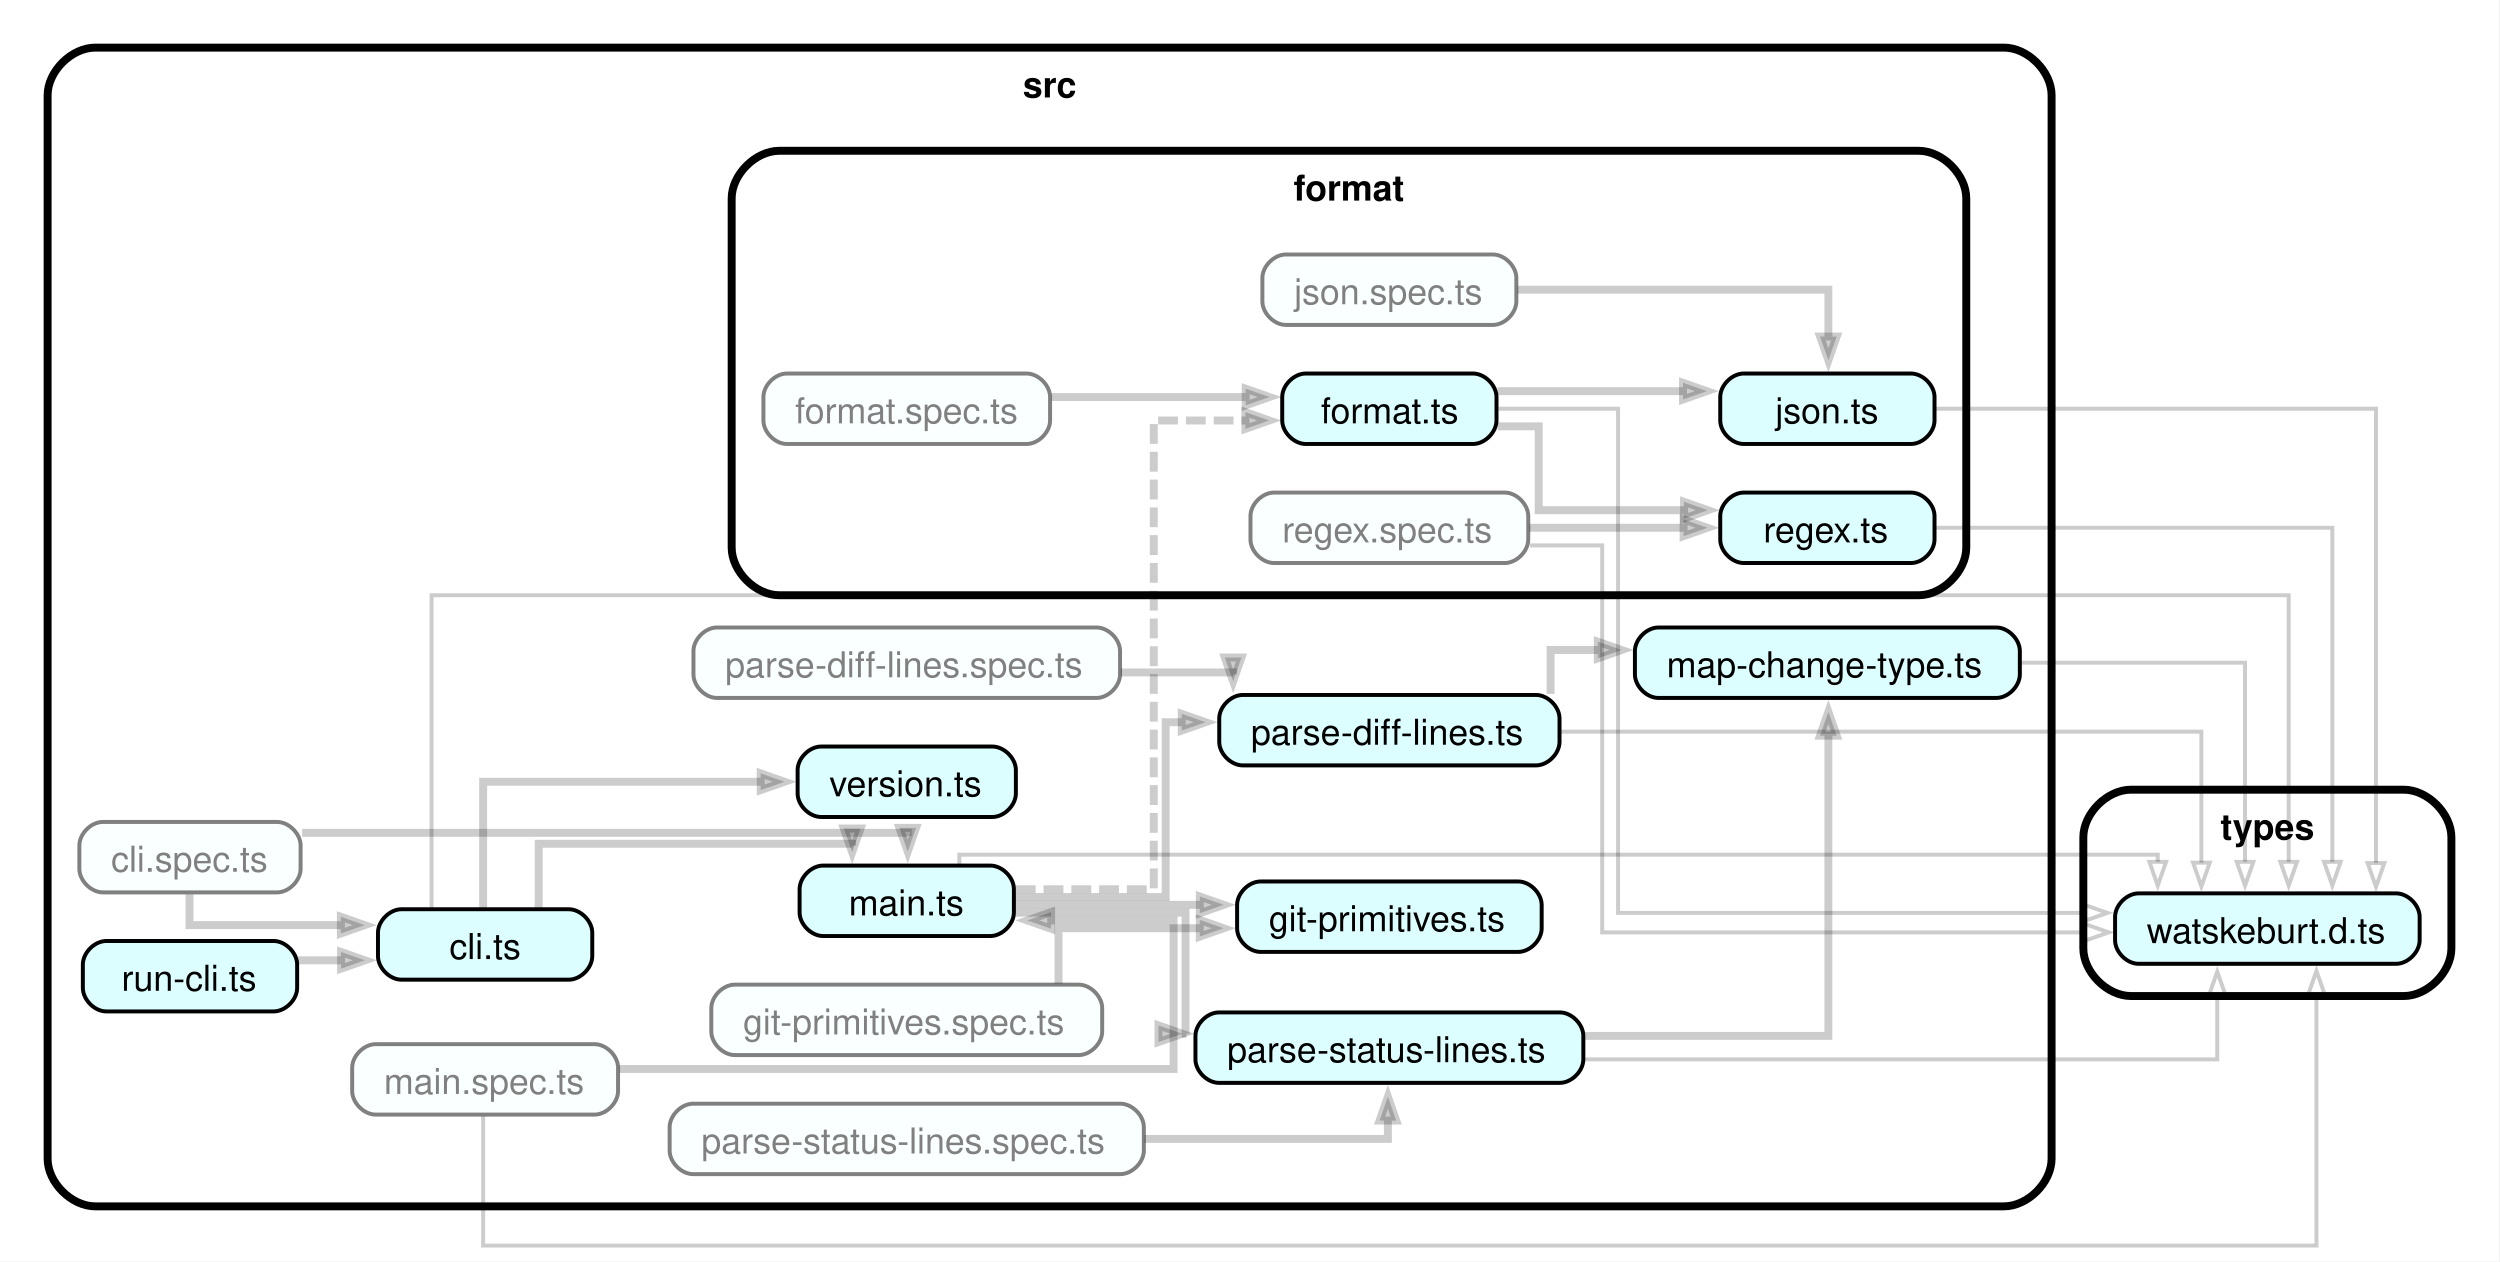
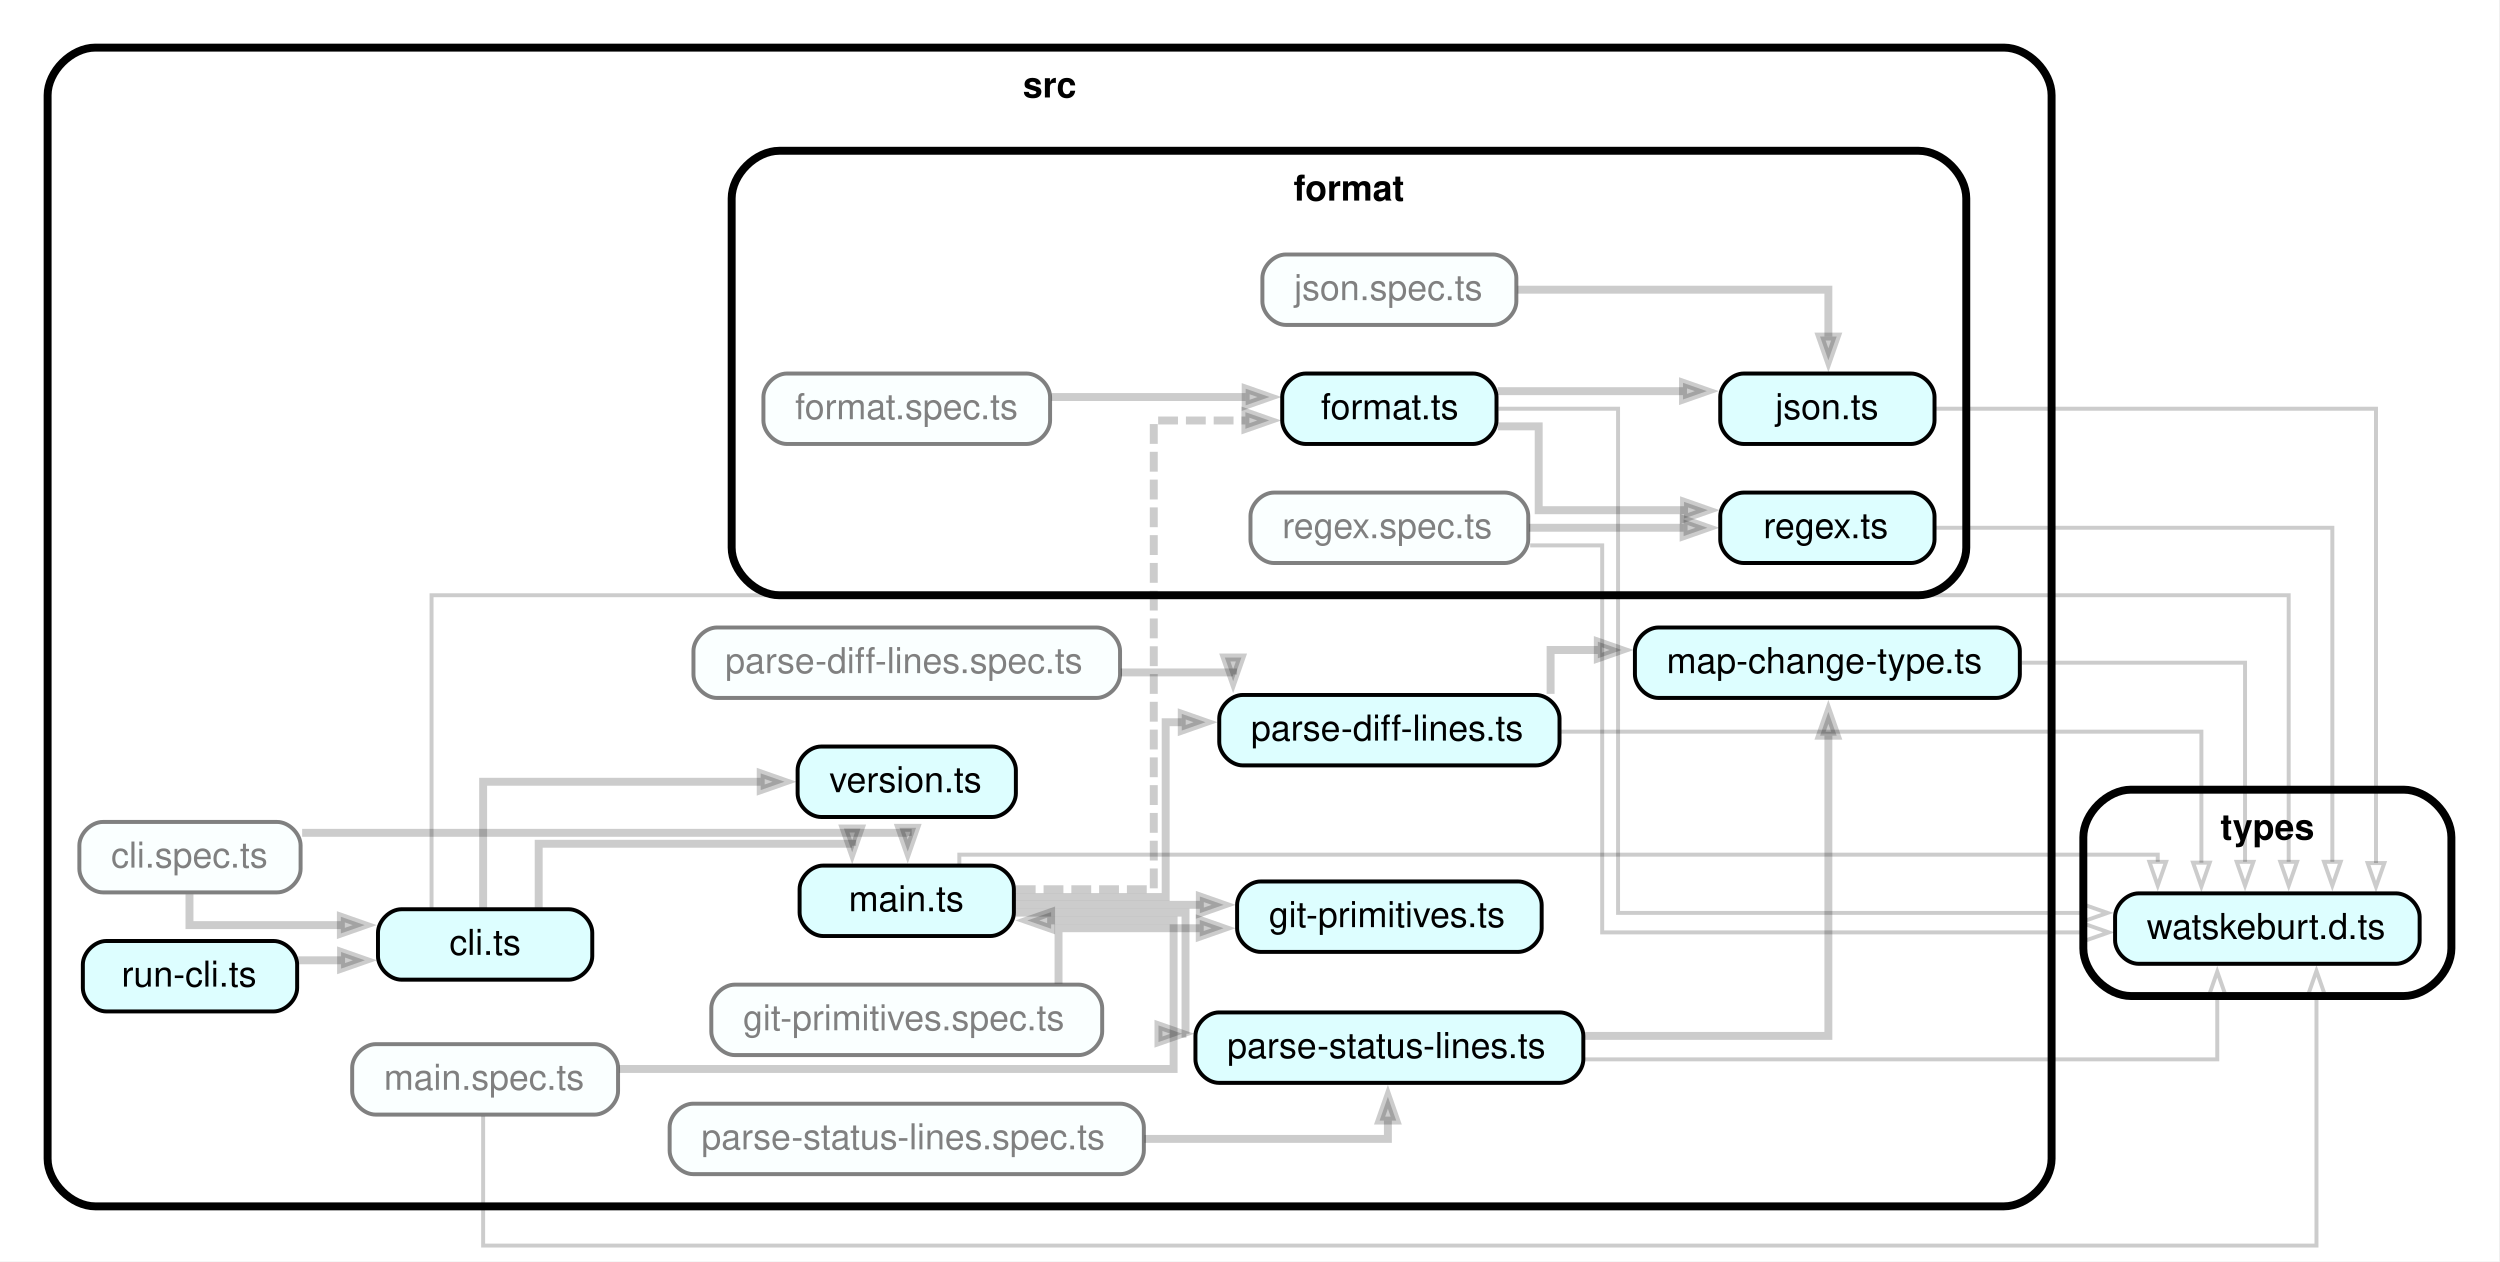
<svg xmlns="http://www.w3.org/2000/svg" xmlns:xlink="http://www.w3.org/1999/xlink" width="630pt" height="318pt" viewBox="0.00 0.00 630.00 318.00">
  <g id="graph0" class="graph" transform="scale(1 1) rotate(0) translate(4 313.88)">
    <polygon fill="white" stroke="none" points="-4,4 -4,-313.88 625.75,-313.88 625.75,4 -4,4" />
    <g id="clust1" class="cluster">
      <path fill="#ffffff" stroke="black" stroke-width="2" d="M20,-9.88C20,-9.88 501,-9.88 501,-9.88 507,-9.88 513,-15.88 513,-21.88 513,-21.88 513,-289.88 513,-289.88 513,-295.88 507,-301.88 501,-301.88 501,-301.88 20,-301.88 20,-301.88 14,-301.88 8,-295.88 8,-289.88 8,-289.88 8,-21.87 8,-21.87 8,-15.87 14,-9.88 20,-9.88" />
      <text xml:space="preserve" text-anchor="middle" x="260.5" y="-289.32" font-family="Helvetica,sans-Serif" font-weight="bold" font-size="9.00">src</text>
    </g>
    <g id="clust2" class="cluster">
      <path fill="#ffffff" stroke="black" stroke-width="2" d="M192.38,-163.88C192.38,-163.88 479.5,-163.88 479.5,-163.88 485.5,-163.88 491.5,-169.88 491.5,-175.88 491.5,-175.88 491.5,-263.88 491.5,-263.88 491.5,-269.88 485.5,-275.88 479.5,-275.88 479.5,-275.88 192.38,-275.88 192.38,-275.88 186.38,-275.88 180.38,-269.88 180.38,-263.88 180.38,-263.88 180.38,-175.88 180.38,-175.88 180.38,-169.88 186.38,-163.88 192.38,-163.88" />
      <text xml:space="preserve" text-anchor="middle" x="335.94" y="-263.32" font-family="Helvetica,sans-Serif" font-weight="bold" font-size="9.00">format</text>
    </g>
    <g id="clust3" class="cluster">
      <path fill="#ffffff" stroke="black" stroke-width="2" d="M533,-62.88C533,-62.88 601.75,-62.88 601.75,-62.88 607.75,-62.88 613.75,-68.88 613.75,-74.88 613.75,-74.88 613.75,-102.88 613.75,-102.88 613.75,-108.88 607.75,-114.88 601.75,-114.88 601.75,-114.88 533,-114.88 533,-114.88 527,-114.88 521,-108.88 521,-102.88 521,-102.88 521,-74.88 521,-74.88 521,-68.88 527,-62.88 533,-62.88" />
      <text xml:space="preserve" text-anchor="middle" x="567.38" y="-102.33" font-family="Helvetica,sans-Serif" font-weight="bold" font-size="9.00">types</text>
    </g>
    <g id="node1" class="node">
      <g id="a_node1">
        <a xlink:href="vscode://file//Users/sander/prg/js/watskeburt/src/cli.spec.ts" xlink:title="cli.spec.ts">
          <path fill="#faffff" stroke="gray" d="M65.83,-106.75C65.83,-106.75 21.92,-106.75 21.92,-106.75 18.96,-106.75 16,-103.79 16,-100.83 16,-100.83 16,-94.92 16,-94.92 16,-91.96 18.96,-89 21.92,-89 21.92,-89 65.83,-89 65.83,-89 68.79,-89 71.75,-91.96 71.75,-94.92 71.75,-94.92 71.75,-100.83 71.75,-100.83 71.75,-103.79 68.79,-106.75 65.83,-106.75" />
-           <text xml:space="preserve" text-anchor="start" x="24" y="-94.2" font-family="Helvetica,sans-Serif" font-size="9.00" fill="gray">cli.spec.ts</text>
+           <text xml:space="preserve" text-anchor="start" x="24" y="-95.25" font-family="Helvetica,sans-Serif" font-size="9.00" fill="gray">cli.spec.ts</text>
        </a>
      </g>
    </g>
    <g id="node2" class="node">
      <g id="a_node2">
        <a xlink:href="vscode://file//Users/sander/prg/js/watskeburt/src/cli.ts" xlink:title="cli.ts">
          <path fill="#ddfeff" stroke="black" d="M139.33,-84.75C139.33,-84.75 97.17,-84.75 97.17,-84.75 94.21,-84.75 91.25,-81.79 91.25,-78.83 91.25,-78.83 91.25,-72.92 91.25,-72.92 91.25,-69.96 94.21,-67 97.17,-67 97.17,-67 139.33,-67 139.33,-67 142.29,-67 145.25,-69.96 145.25,-72.92 145.25,-72.92 145.25,-78.83 145.25,-78.83 145.25,-81.79 142.29,-84.75 139.33,-84.75" />
-           <text xml:space="preserve" text-anchor="start" x="109.25" y="-72.2" font-family="Helvetica,sans-Serif" font-size="9.00">cli.ts</text>
+           <text xml:space="preserve" text-anchor="start" x="109.25" y="-73.25" font-family="Helvetica,sans-Serif" font-size="9.00">cli.ts</text>
        </a>
      </g>
    </g>
    <g id="edge1" class="edge">
      <path fill="none" stroke="#000000" stroke-width="2" stroke-opacity="0.2" d="M43.75,-88.51C43.75,-84.51 43.75,-80.75 43.75,-80.75 43.75,-80.75 81.9,-80.75 81.9,-80.75" />
      <polygon fill="#000000" fill-opacity="0.2" stroke="#000000" stroke-width="2" stroke-opacity="0.2" points="81.9,-82.85 87.9,-80.75 81.9,-78.65 81.9,-82.85" />
    </g>
    <g id="node3" class="node">
      <g id="a_node3">
        <a xlink:href="vscode://file//Users/sander/prg/js/watskeburt/src/main.ts" xlink:title="main.ts">
          <path fill="#ddfeff" stroke="black" d="M245.58,-95.75C245.58,-95.75 203.42,-95.75 203.42,-95.75 200.46,-95.75 197.5,-92.79 197.5,-89.83 197.5,-89.83 197.5,-83.92 197.5,-83.92 197.5,-80.96 200.46,-78 203.42,-78 203.42,-78 245.58,-78 245.58,-78 248.54,-78 251.5,-80.96 251.5,-83.92 251.5,-83.92 251.5,-89.83 251.5,-89.83 251.5,-92.79 248.54,-95.75 245.58,-95.75" />
-           <text xml:space="preserve" text-anchor="start" x="209.88" y="-83.2" font-family="Helvetica,sans-Serif" font-size="9.00">main.ts</text>
+           <text xml:space="preserve" text-anchor="start" x="209.88" y="-84.25" font-family="Helvetica,sans-Serif" font-size="9.00">main.ts</text>
        </a>
      </g>
    </g>
    <g id="edge2" class="edge">
      <path fill="none" stroke="#000000" stroke-width="2" stroke-opacity="0.2" d="M72.14,-104C123.01,-104 224.75,-104 224.75,-104 224.75,-104 224.75,-103.22 224.75,-103.22" />
      <polygon fill="#000000" fill-opacity="0.2" stroke="#000000" stroke-width="2" stroke-opacity="0.2" points="226.85,-105.27 224.75,-99.27 222.65,-105.27 226.85,-105.27" />
    </g>
    <g id="edge4" class="edge">
      <path fill="none" stroke="#000000" stroke-width="2" stroke-opacity="0.2" d="M131.75,-85.04C131.75,-92.3 131.75,-101.25 131.75,-101.25 131.75,-101.25 210.75,-101.25 210.75,-101.25 210.75,-101.25 210.75,-100.73 210.75,-100.73" />
      <polygon fill="#000000" fill-opacity="0.2" stroke="#000000" stroke-width="2" stroke-opacity="0.2" points="212.85,-105.09 210.75,-99.09 208.65,-105.09 212.85,-105.09" />
    </g>
    <g id="node4" class="node">
      <g id="a_node4">
        <a xlink:href="vscode://file//Users/sander/prg/js/watskeburt/types/watskeburt.d.ts" xlink:title="watskeburt.d.ts">
          <path fill="#ddfeff" stroke="black" d="M599.83,-88.75C599.83,-88.75 534.92,-88.75 534.92,-88.75 531.96,-88.75 529,-85.79 529,-82.83 529,-82.83 529,-76.92 529,-76.92 529,-73.96 531.96,-71 534.92,-71 534.92,-71 599.83,-71 599.83,-71 602.79,-71 605.75,-73.96 605.75,-76.92 605.75,-76.92 605.75,-82.83 605.75,-82.83 605.75,-85.79 602.79,-88.75 599.83,-88.75" />
-           <text xml:space="preserve" text-anchor="start" x="537" y="-76.2" font-family="Helvetica,sans-Serif" font-size="9.00">watskeburt.d.ts</text>
+           <text xml:space="preserve" text-anchor="start" x="537" y="-77.25" font-family="Helvetica,sans-Serif" font-size="9.00">watskeburt.d.ts</text>
        </a>
      </g>
    </g>
    <g id="edge3" class="edge">
      <path fill="none" stroke="#000000" stroke-opacity="0.2" d="M104.75,-84.96C104.75,-107.44 104.75,-163.88 104.75,-163.88 104.75,-163.88 572.75,-163.88 572.75,-163.88 572.75,-163.88 572.75,-96.7 572.75,-96.7" />
      <polygon fill="none" stroke="#000000" stroke-opacity="0.2" points="574.85,-96.7 572.75,-90.7 570.65,-96.7 574.85,-96.7" />
    </g>
    <g id="node5" class="node">
      <g id="a_node5">
        <a xlink:href="vscode://file//Users/sander/prg/js/watskeburt/src/version.ts" xlink:title="version.ts">
          <path fill="#ddfeff" stroke="black" d="M246.08,-125.75C246.08,-125.75 202.92,-125.75 202.92,-125.75 199.96,-125.75 197,-122.79 197,-119.83 197,-119.83 197,-113.92 197,-113.92 197,-110.96 199.96,-108 202.92,-108 202.92,-108 246.08,-108 246.08,-108 249.04,-108 252,-110.96 252,-113.92 252,-113.92 252,-119.83 252,-119.83 252,-122.79 249.04,-125.75 246.08,-125.75" />
-           <text xml:space="preserve" text-anchor="start" x="205" y="-113.2" font-family="Helvetica,sans-Serif" font-size="9.00">version.ts</text>
+           <text xml:space="preserve" text-anchor="start" x="205" y="-114.25" font-family="Helvetica,sans-Serif" font-size="9.00">version.ts</text>
        </a>
      </g>
    </g>
    <g id="edge5" class="edge">
      <path fill="none" stroke="#000000" stroke-width="2" stroke-opacity="0.2" d="M117.75,-84.97C117.75,-97.05 117.75,-116.88 117.75,-116.88 117.75,-116.88 187.7,-116.88 187.7,-116.88" />
      <polygon fill="#000000" fill-opacity="0.2" stroke="#000000" stroke-width="2" stroke-opacity="0.2" points="187.7,-118.98 193.7,-116.88 187.7,-114.78 187.7,-118.98" />
    </g>
    <g id="edge18" class="edge">
      <path fill="none" stroke="#000000" stroke-opacity="0.2" d="M237.75,-95.8C237.75,-97.36 237.75,-98.5 237.75,-98.5 237.75,-98.5 539.75,-98.5 539.75,-98.5 539.75,-98.5 539.75,-96.7 539.75,-96.7" />
      <polygon fill="none" stroke="#000000" stroke-opacity="0.2" points="541.85,-96.7 539.75,-90.7 537.65,-96.7 541.85,-96.7" />
    </g>
    <g id="node7" class="node">
      <g id="a_node7">
        <a xlink:href="vscode://file//Users/sander/prg/js/watskeburt/src/format/format.ts" xlink:title="format.ts">
          <path fill="#ddfeff" stroke="black" d="M367.21,-219.75C367.21,-219.75 325.04,-219.75 325.04,-219.75 322.08,-219.75 319.12,-216.79 319.12,-213.83 319.12,-213.83 319.12,-207.92 319.12,-207.92 319.12,-204.96 322.08,-202 325.04,-202 325.04,-202 367.21,-202 367.21,-202 370.17,-202 373.12,-204.96 373.12,-207.92 373.12,-207.92 373.12,-213.83 373.12,-213.83 373.12,-216.79 370.17,-219.75 367.21,-219.75" />
-           <text xml:space="preserve" text-anchor="start" x="328.88" y="-207.2" font-family="Helvetica,sans-Serif" font-size="9.00">format.ts</text>
+           <text xml:space="preserve" text-anchor="start" x="328.88" y="-208.25" font-family="Helvetica,sans-Serif" font-size="9.00">format.ts</text>
        </a>
      </g>
    </g>
    <g id="edge19" class="edge">
      <path fill="none" stroke="#000000" stroke-width="2" stroke-dasharray="5,2" stroke-opacity="0.2" d="M251.98,-89.79C268.66,-89.79 286.75,-89.79 286.75,-89.79 286.75,-89.79 286.75,-207.92 286.75,-207.92 286.75,-207.92 309.84,-207.92 309.84,-207.92" />
      <polygon fill="#000000" fill-opacity="0.2" stroke="#000000" stroke-width="2" stroke-opacity="0.2" points="309.84,-210.02 315.84,-207.92 309.84,-205.82 309.84,-210.02" />
    </g>
    <g id="node13" class="node">
      <g id="a_node13">
        <a xlink:href="vscode://file//Users/sander/prg/js/watskeburt/src/git-primitives.ts" xlink:title="git-primitives.ts">
          <path fill="#ddfeff" stroke="black" d="M378.58,-91.75C378.58,-91.75 313.67,-91.75 313.67,-91.75 310.71,-91.75 307.75,-88.79 307.75,-85.83 307.75,-85.83 307.75,-79.92 307.75,-79.92 307.75,-76.96 310.71,-74 313.67,-74 313.67,-74 378.58,-74 378.58,-74 381.54,-74 384.5,-76.96 384.5,-79.92 384.5,-79.92 384.5,-85.83 384.5,-85.83 384.5,-88.79 381.54,-91.75 378.58,-91.75" />
-           <text xml:space="preserve" text-anchor="start" x="315.75" y="-79.2" font-family="Helvetica,sans-Serif" font-size="9.00">git-primitives.ts</text>
+           <text xml:space="preserve" text-anchor="start" x="315.75" y="-80.25" font-family="Helvetica,sans-Serif" font-size="9.00">git-primitives.ts</text>
        </a>
      </g>
    </g>
    <g id="edge20" class="edge">
      <path fill="none" stroke="#000000" stroke-width="2" stroke-opacity="0.2" d="M251.8,-85.86C251.8,-85.86 298.36,-85.86 298.36,-85.86" />
      <polygon fill="#000000" fill-opacity="0.2" stroke="#000000" stroke-width="2" stroke-opacity="0.2" points="298.36,-87.96 304.36,-85.86 298.36,-83.76 298.36,-87.96" />
    </g>
    <g id="node15" class="node">
      <g id="a_node15">
        <a xlink:href="vscode://file//Users/sander/prg/js/watskeburt/src/parse-diff-lines.ts" xlink:title="parse-diff-lines.ts">
          <path fill="#ddfeff" stroke="black" d="M383.08,-138.75C383.08,-138.75 309.17,-138.75 309.17,-138.75 306.21,-138.75 303.25,-135.79 303.25,-132.83 303.25,-132.83 303.25,-126.92 303.25,-126.92 303.25,-123.96 306.21,-121 309.17,-121 309.17,-121 383.08,-121 383.08,-121 386.04,-121 389,-123.96 389,-126.92 389,-126.92 389,-132.83 389,-132.83 389,-135.79 386.04,-138.75 383.08,-138.75" />
-           <text xml:space="preserve" text-anchor="start" x="311.25" y="-126.2" font-family="Helvetica,sans-Serif" font-size="9.00">parse-diff-lines.ts</text>
+           <text xml:space="preserve" text-anchor="start" x="311.25" y="-127.25" font-family="Helvetica,sans-Serif" font-size="9.00">parse-diff-lines.ts</text>
        </a>
      </g>
    </g>
    <g id="edge21" class="edge">
      <path fill="none" stroke="#000000" stroke-width="2" stroke-opacity="0.2" d="M251.79,-87.82C269.67,-87.82 289.75,-87.82 289.75,-87.82 289.75,-87.82 289.75,-131.88 289.75,-131.88 289.75,-131.88 293.8,-131.88 293.8,-131.88" />
      <polygon fill="#000000" fill-opacity="0.2" stroke="#000000" stroke-width="2" stroke-opacity="0.2" points="293.8,-133.98 299.8,-131.88 293.8,-129.78 293.8,-133.98" />
    </g>
    <g id="node16" class="node">
      <g id="a_node16">
        <a xlink:href="vscode://file//Users/sander/prg/js/watskeburt/src/parse-status-lines.ts" xlink:title="parse-status-lines.ts">
          <path fill="#ddfeff" stroke="black" d="M389.08,-58.75C389.08,-58.75 303.17,-58.75 303.17,-58.75 300.21,-58.75 297.25,-55.79 297.25,-52.83 297.25,-52.83 297.25,-46.92 297.25,-46.92 297.25,-43.96 300.21,-41 303.17,-41 303.17,-41 389.08,-41 389.08,-41 392.04,-41 395,-43.96 395,-46.92 395,-46.92 395,-52.83 395,-52.83 395,-55.79 392.04,-58.75 389.08,-58.75" />
-           <text xml:space="preserve" text-anchor="start" x="305.25" y="-46.2" font-family="Helvetica,sans-Serif" font-size="9.00">parse-status-lines.ts</text>
+           <text xml:space="preserve" text-anchor="start" x="305.25" y="-47.25" font-family="Helvetica,sans-Serif" font-size="9.00">parse-status-lines.ts</text>
        </a>
      </g>
    </g>
    <g id="edge22" class="edge">
      <path fill="none" stroke="#000000" stroke-width="2" stroke-opacity="0.2" d="M251.86,-83.89C271.59,-83.89 294.75,-83.89 294.75,-83.89 294.75,-83.89 294.75,-53.38 294.75,-53.38 294.75,-53.38 294.97,-53.38 294.97,-53.38" />
      <polygon fill="#000000" fill-opacity="0.2" stroke="#000000" stroke-width="2" stroke-opacity="0.2" points="287.93,-55.48 293.93,-53.38 287.93,-51.28 287.93,-55.48" />
    </g>
    <g id="node6" class="node">
      <g id="a_node6">
        <a xlink:href="vscode://file//Users/sander/prg/js/watskeburt/src/format/format.spec.ts" xlink:title="format.spec.ts">
          <path fill="#faffff" stroke="gray" d="M254.71,-219.75C254.71,-219.75 194.29,-219.75 194.29,-219.75 191.33,-219.75 188.38,-216.79 188.38,-213.83 188.38,-213.83 188.38,-207.92 188.38,-207.92 188.38,-204.96 191.33,-202 194.29,-202 194.29,-202 254.71,-202 254.71,-202 257.67,-202 260.62,-204.96 260.62,-207.92 260.62,-207.92 260.62,-213.83 260.62,-213.83 260.62,-216.79 257.67,-219.75 254.71,-219.75" />
-           <text xml:space="preserve" text-anchor="start" x="196.38" y="-207.2" font-family="Helvetica,sans-Serif" font-size="9.00" fill="gray">format.spec.ts</text>
+           <text xml:space="preserve" text-anchor="start" x="196.38" y="-208.25" font-family="Helvetica,sans-Serif" font-size="9.00" fill="gray">format.spec.ts</text>
        </a>
      </g>
    </g>
    <g id="edge6" class="edge">
      <path fill="none" stroke="#000000" stroke-width="2" stroke-opacity="0.2" d="M260.99,-213.83C260.99,-213.83 309.91,-213.83 309.91,-213.83" />
      <polygon fill="#000000" fill-opacity="0.2" stroke="#000000" stroke-width="2" stroke-opacity="0.2" points="309.91,-215.93 315.91,-213.83 309.91,-211.73 309.91,-215.93" />
    </g>
    <g id="edge7" class="edge">
      <path fill="none" stroke="#000000" stroke-opacity="0.2" d="M373.59,-210.88C388.43,-210.88 403.75,-210.88 403.75,-210.88 403.75,-210.88 403.75,-83.83 403.75,-83.83 403.75,-83.83 521.08,-83.83 521.08,-83.83" />
      <polygon fill="none" stroke="#000000" stroke-opacity="0.2" points="521.08,-85.93 527.08,-83.83 521.08,-81.73 521.08,-85.93" />
    </g>
    <g id="node8" class="node">
      <g id="a_node8">
        <a xlink:href="vscode://file//Users/sander/prg/js/watskeburt/src/format/json.ts" xlink:title="json.ts">
          <path fill="#ddfeff" stroke="black" d="M477.58,-219.75C477.58,-219.75 435.42,-219.75 435.42,-219.75 432.46,-219.75 429.5,-216.79 429.5,-213.83 429.5,-213.83 429.5,-207.92 429.5,-207.92 429.5,-204.96 432.46,-202 435.42,-202 435.42,-202 477.58,-202 477.58,-202 480.54,-202 483.5,-204.96 483.5,-207.92 483.5,-207.92 483.5,-213.83 483.5,-213.83 483.5,-216.79 480.54,-219.75 477.58,-219.75" />
-           <text xml:space="preserve" text-anchor="start" x="443.38" y="-207.2" font-family="Helvetica,sans-Serif" font-size="9.00">json.ts</text>
+           <text xml:space="preserve" text-anchor="start" x="443.38" y="-208.25" font-family="Helvetica,sans-Serif" font-size="9.00">json.ts</text>
        </a>
      </g>
    </g>
    <g id="edge8" class="edge">
      <path fill="none" stroke="#000000" stroke-width="2" stroke-opacity="0.2" d="M373.41,-215.31C373.41,-215.31 420.12,-215.31 420.12,-215.31" />
      <polygon fill="#000000" fill-opacity="0.2" stroke="#000000" stroke-width="2" stroke-opacity="0.2" points="420.12,-217.41 426.12,-215.31 420.12,-213.21 420.12,-217.41" />
    </g>
    <g id="node9" class="node">
      <g id="a_node9">
        <a xlink:href="vscode://file//Users/sander/prg/js/watskeburt/src/format/regex.ts" xlink:title="regex.ts">
          <path fill="#ddfeff" stroke="black" d="M477.58,-189.75C477.58,-189.75 435.42,-189.75 435.42,-189.75 432.46,-189.75 429.5,-186.79 429.5,-183.83 429.5,-183.83 429.5,-177.92 429.5,-177.92 429.5,-174.96 432.46,-172 435.42,-172 435.42,-172 477.58,-172 477.58,-172 480.54,-172 483.5,-174.96 483.5,-177.92 483.5,-177.92 483.5,-183.83 483.5,-183.83 483.5,-186.79 480.54,-189.75 477.58,-189.75" />
-           <text xml:space="preserve" text-anchor="start" x="440.38" y="-177.2" font-family="Helvetica,sans-Serif" font-size="9.00">regex.ts</text>
+           <text xml:space="preserve" text-anchor="start" x="440.38" y="-178.25" font-family="Helvetica,sans-Serif" font-size="9.00">regex.ts</text>
        </a>
      </g>
    </g>
    <g id="edge9" class="edge">
      <path fill="none" stroke="#000000" stroke-width="2" stroke-opacity="0.2" d="M373.47,-206.44C379.3,-206.44 383.75,-206.44 383.75,-206.44 383.75,-206.44 383.75,-185.31 383.75,-185.31 383.75,-185.31 420.38,-185.31 420.38,-185.31" />
      <polygon fill="#000000" fill-opacity="0.2" stroke="#000000" stroke-width="2" stroke-opacity="0.2" points="420.38,-187.41 426.38,-185.31 420.38,-183.21 420.38,-187.41" />
    </g>
    <g id="edge11" class="edge">
      <path fill="none" stroke="#000000" stroke-opacity="0.2" d="M483.81,-210.88C524.1,-210.88 594.75,-210.88 594.75,-210.88 594.75,-210.88 594.75,-96.39 594.75,-96.39" />
      <polygon fill="none" stroke="#000000" stroke-opacity="0.2" points="596.85,-96.39 594.75,-90.39 592.65,-96.39 596.85,-96.39" />
    </g>
    <g id="edge14" class="edge">
      <path fill="none" stroke="#000000" stroke-opacity="0.2" d="M483.8,-180.88C521.19,-180.88 583.75,-180.88 583.75,-180.88 583.75,-180.88 583.75,-96.71 583.75,-96.71" />
      <polygon fill="none" stroke="#000000" stroke-opacity="0.2" points="585.85,-96.71 583.75,-90.71 581.65,-96.71 585.85,-96.71" />
    </g>
    <g id="node10" class="node">
      <g id="a_node10">
        <a xlink:href="vscode://file//Users/sander/prg/js/watskeburt/src/format/json.spec.ts" xlink:title="json.spec.ts">
          <path fill="#faffff" stroke="gray" d="M372.21,-249.75C372.21,-249.75 320.04,-249.75 320.04,-249.75 317.08,-249.75 314.12,-246.79 314.12,-243.83 314.12,-243.83 314.12,-237.92 314.12,-237.92 314.12,-234.96 317.08,-232 320.04,-232 320.04,-232 372.21,-232 372.21,-232 375.17,-232 378.12,-234.96 378.12,-237.92 378.12,-237.92 378.12,-243.83 378.12,-243.83 378.12,-246.79 375.17,-249.75 372.21,-249.75" />
-           <text xml:space="preserve" text-anchor="start" x="322.12" y="-237.2" font-family="Helvetica,sans-Serif" font-size="9.00" fill="gray">json.spec.ts</text>
+           <text xml:space="preserve" text-anchor="start" x="322.12" y="-238.25" font-family="Helvetica,sans-Serif" font-size="9.00" fill="gray">json.spec.ts</text>
        </a>
      </g>
    </g>
    <g id="edge10" class="edge">
      <path fill="none" stroke="#000000" stroke-width="2" stroke-opacity="0.2" d="M378.42,-240.88C411.07,-240.88 456.75,-240.88 456.75,-240.88 456.75,-240.88 456.75,-229.07 456.75,-229.07" />
      <polygon fill="#000000" fill-opacity="0.2" stroke="#000000" stroke-width="2" stroke-opacity="0.2" points="458.85,-229.07 456.75,-223.07 454.65,-229.07 458.85,-229.07" />
    </g>
    <g id="node11" class="node">
      <g id="a_node11">
        <a xlink:href="vscode://file//Users/sander/prg/js/watskeburt/src/format/regex.spec.ts" xlink:title="regex.spec.ts">
          <path fill="#faffff" stroke="gray" d="M375.21,-189.75C375.21,-189.75 317.04,-189.75 317.04,-189.75 314.08,-189.75 311.12,-186.79 311.12,-183.83 311.12,-183.83 311.12,-177.92 311.12,-177.92 311.12,-174.96 314.08,-172 317.04,-172 317.04,-172 375.21,-172 375.21,-172 378.17,-172 381.12,-174.96 381.12,-177.92 381.12,-177.92 381.12,-183.83 381.12,-183.83 381.12,-186.79 378.17,-189.75 375.21,-189.75" />
-           <text xml:space="preserve" text-anchor="start" x="319.12" y="-177.2" font-family="Helvetica,sans-Serif" font-size="9.00" fill="gray">regex.spec.ts</text>
+           <text xml:space="preserve" text-anchor="start" x="319.12" y="-178.25" font-family="Helvetica,sans-Serif" font-size="9.00" fill="gray">regex.spec.ts</text>
        </a>
      </g>
    </g>
    <g id="edge12" class="edge">
      <path fill="none" stroke="#000000" stroke-opacity="0.2" d="M381.6,-176.44C391.57,-176.44 399.75,-176.44 399.75,-176.44 399.75,-176.44 399.75,-78.92 399.75,-78.92 399.75,-78.92 521.4,-78.92 521.4,-78.92" />
      <polygon fill="none" stroke="#000000" stroke-opacity="0.2" points="521.4,-81.02 527.4,-78.92 521.4,-76.82 521.4,-81.02" />
    </g>
    <g id="edge13" class="edge">
      <path fill="none" stroke="#000000" stroke-width="2" stroke-opacity="0.2" d="M381.35,-180.88C381.35,-180.88 420.27,-180.88 420.27,-180.88" />
      <polygon fill="#000000" fill-opacity="0.2" stroke="#000000" stroke-width="2" stroke-opacity="0.2" points="420.27,-182.98 426.27,-180.88 420.27,-178.78 420.27,-182.98" />
    </g>
    <g id="node12" class="node">
      <g id="a_node12">
        <a xlink:href="vscode://file//Users/sander/prg/js/watskeburt/src/git-primitives.spec.ts" xlink:title="git-primitives.spec.ts">
          <path fill="#faffff" stroke="gray" d="M267.83,-65.75C267.83,-65.75 181.17,-65.75 181.17,-65.75 178.21,-65.75 175.25,-62.79 175.25,-59.83 175.25,-59.83 175.25,-53.92 175.25,-53.92 175.25,-50.96 178.21,-48 181.17,-48 181.17,-48 267.83,-48 267.83,-48 270.79,-48 273.75,-50.96 273.75,-53.92 273.75,-53.92 273.75,-59.83 273.75,-59.83 273.75,-62.79 270.79,-65.75 267.83,-65.75" />
-           <text xml:space="preserve" text-anchor="start" x="183.25" y="-53.2" font-family="Helvetica,sans-Serif" font-size="9.00" fill="gray">git-primitives.spec.ts</text>
+           <text xml:space="preserve" text-anchor="start" x="183.25" y="-54.25" font-family="Helvetica,sans-Serif" font-size="9.00" fill="gray">git-primitives.spec.ts</text>
        </a>
      </g>
    </g>
    <g id="edge15" class="edge">
      <path fill="none" stroke="#000000" stroke-width="2" stroke-opacity="0.2" d="M262.75,-66C262.75,-72.45 262.75,-79.96 262.75,-79.96 262.75,-79.96 298.34,-79.96 298.34,-79.96" />
      <polygon fill="#000000" fill-opacity="0.2" stroke="#000000" stroke-width="2" stroke-opacity="0.2" points="298.34,-82.06 304.34,-79.96 298.34,-77.86 298.34,-82.06" />
    </g>
    <g id="node14" class="node">
      <g id="a_node14">
        <a xlink:href="vscode://file//Users/sander/prg/js/watskeburt/src/main.spec.ts" xlink:title="main.spec.ts">
          <path fill="#faffff" stroke="gray" d="M145.83,-50.75C145.83,-50.75 90.67,-50.75 90.67,-50.75 87.71,-50.75 84.75,-47.79 84.75,-44.83 84.75,-44.83 84.75,-38.92 84.75,-38.92 84.75,-35.96 87.71,-33 90.67,-33 90.67,-33 145.83,-33 145.83,-33 148.79,-33 151.75,-35.96 151.75,-38.92 151.75,-38.92 151.75,-44.83 151.75,-44.83 151.75,-47.79 148.79,-50.75 145.83,-50.75" />
-           <text xml:space="preserve" text-anchor="start" x="92.75" y="-38.2" font-family="Helvetica,sans-Serif" font-size="9.00" fill="gray">main.spec.ts</text>
+           <text xml:space="preserve" text-anchor="start" x="92.75" y="-39.25" font-family="Helvetica,sans-Serif" font-size="9.00" fill="gray">main.spec.ts</text>
        </a>
      </g>
    </g>
    <g id="edge17" class="edge">
      <path fill="none" stroke="#000000" stroke-width="2" stroke-opacity="0.2" d="M152.11,-44.5C202.61,-44.5 291.75,-44.5 291.75,-44.5 291.75,-44.5 291.75,-81.93 291.75,-81.93 291.75,-81.93 260.88,-81.93 260.88,-81.93" />
      <polygon fill="#000000" fill-opacity="0.2" stroke="#000000" stroke-width="2" stroke-opacity="0.2" points="260.88,-79.83 254.88,-81.93 260.88,-84.03 260.88,-79.83" />
    </g>
    <g id="edge16" class="edge">
      <path fill="none" stroke="#000000" stroke-opacity="0.2" d="M117.75,-32.58C117.75,-20.24 117.75,0 117.75,0 117.75,0 579.75,0 579.75,0 579.75,0 579.75,-63.2 579.75,-63.2" />
      <polygon fill="none" stroke="#000000" stroke-opacity="0.2" points="577.65,-63.2 579.75,-69.2 581.85,-63.2 577.65,-63.2" />
    </g>
    <g id="edge25" class="edge">
      <path fill="none" stroke="#000000" stroke-opacity="0.2" d="M389.02,-129.5C449.02,-129.5 550.75,-129.5 550.75,-129.5 550.75,-129.5 550.75,-96.49 550.75,-96.49" />
      <polygon fill="none" stroke="#000000" stroke-opacity="0.2" points="552.85,-96.49 550.75,-90.49 548.65,-96.49 552.85,-96.49" />
    </g>
    <g id="node17" class="node">
      <g id="a_node17">
        <a xlink:href="vscode://file//Users/sander/prg/js/watskeburt/src/map-change-type.ts" xlink:title="map-change-type.ts">
          <path fill="#ddfeff" stroke="black" d="M499.08,-155.75C499.08,-155.75 413.92,-155.75 413.92,-155.75 410.96,-155.75 408,-152.79 408,-149.83 408,-149.83 408,-143.92 408,-143.92 408,-140.96 410.96,-138 413.92,-138 413.92,-138 499.08,-138 499.08,-138 502.04,-138 505,-140.96 505,-143.92 505,-143.92 505,-149.83 505,-149.83 505,-152.79 502.04,-155.75 499.08,-155.75" />
-           <text xml:space="preserve" text-anchor="start" x="416" y="-143.2" font-family="Helvetica,sans-Serif" font-size="9.00">map-change-type.ts</text>
+           <text xml:space="preserve" text-anchor="start" x="416" y="-144.25" font-family="Helvetica,sans-Serif" font-size="9.00">map-change-type.ts</text>
        </a>
      </g>
    </g>
    <g id="edge26" class="edge">
      <path fill="none" stroke="#000000" stroke-width="2" stroke-opacity="0.2" d="M386.75,-139.03C386.75,-144.38 386.75,-150.08 386.75,-150.08 386.75,-150.08 398.65,-150.08 398.65,-150.08" />
      <polygon fill="#000000" fill-opacity="0.2" stroke="#000000" stroke-width="2" stroke-opacity="0.2" points="398.65,-152.18 404.65,-150.08 398.65,-147.98 398.65,-152.18" />
    </g>
    <g id="edge28" class="edge">
      <path fill="none" stroke="#000000" stroke-opacity="0.2" d="M395.3,-46.92C456.98,-46.92 554.75,-46.92 554.75,-46.92 554.75,-46.92 554.75,-63.01 554.75,-63.01" />
      <polygon fill="none" stroke="#000000" stroke-opacity="0.2" points="552.65,-63.01 554.75,-69.01 556.85,-63.01 552.65,-63.01" />
    </g>
    <g id="edge29" class="edge">
      <path fill="none" stroke="#000000" stroke-width="2" stroke-opacity="0.2" d="M395.29,-52.83C424.84,-52.83 456.75,-52.83 456.75,-52.83 456.75,-52.83 456.75,-128.49 456.75,-128.49" />
      <polygon fill="#000000" fill-opacity="0.2" stroke="#000000" stroke-width="2" stroke-opacity="0.2" points="454.65,-128.49 456.75,-134.49 458.85,-128.49 454.65,-128.49" />
    </g>
    <g id="edge23" class="edge">
      <path fill="none" stroke="#000000" stroke-opacity="0.2" d="M505.43,-146.88C532.91,-146.88 561.75,-146.88 561.75,-146.88 561.75,-146.88 561.75,-96.7 561.75,-96.7" />
      <polygon fill="none" stroke="#000000" stroke-opacity="0.2" points="563.85,-96.7 561.75,-90.7 559.65,-96.7 563.85,-96.7" />
    </g>
    <g id="node18" class="node">
      <g id="a_node18">
        <a xlink:href="vscode://file//Users/sander/prg/js/watskeburt/src/parse-diff-lines.spec.ts" xlink:title="parse-diff-lines.spec.ts">
          <path fill="#faffff" stroke="gray" d="M272.33,-155.75C272.33,-155.75 176.67,-155.75 176.67,-155.75 173.71,-155.75 170.75,-152.79 170.75,-149.83 170.75,-149.83 170.75,-143.92 170.75,-143.92 170.75,-140.96 173.71,-138 176.67,-138 176.67,-138 272.33,-138 272.33,-138 275.29,-138 278.25,-140.96 278.25,-143.92 278.25,-143.92 278.25,-149.83 278.25,-149.83 278.25,-152.79 275.29,-155.75 272.33,-155.75" />
-           <text xml:space="preserve" text-anchor="start" x="178.75" y="-143.2" font-family="Helvetica,sans-Serif" font-size="9.00" fill="gray">parse-diff-lines.spec.ts</text>
+           <text xml:space="preserve" text-anchor="start" x="178.75" y="-144.25" font-family="Helvetica,sans-Serif" font-size="9.00" fill="gray">parse-diff-lines.spec.ts</text>
        </a>
      </g>
    </g>
    <g id="edge24" class="edge">
      <path fill="none" stroke="#000000" stroke-width="2" stroke-opacity="0.2" d="M278.44,-144.42C293.95,-144.42 306.75,-144.42 306.75,-144.42 306.75,-144.42 306.75,-143.89 306.75,-143.89" />
      <polygon fill="#000000" fill-opacity="0.2" stroke="#000000" stroke-width="2" stroke-opacity="0.2" points="308.85,-148.19 306.75,-142.19 304.65,-148.19 308.85,-148.19" />
    </g>
    <g id="node19" class="node">
      <g id="a_node19">
        <a xlink:href="vscode://file//Users/sander/prg/js/watskeburt/src/parse-status-lines.spec.ts" xlink:title="parse-status-lines.spec.ts">
          <path fill="#faffff" stroke="gray" d="M278.33,-35.75C278.33,-35.75 170.67,-35.75 170.67,-35.75 167.71,-35.75 164.75,-32.79 164.75,-29.83 164.75,-29.83 164.75,-23.92 164.75,-23.92 164.75,-20.96 167.71,-18 170.67,-18 170.67,-18 278.33,-18 278.33,-18 281.29,-18 284.25,-20.96 284.25,-23.92 284.25,-23.92 284.25,-29.83 284.25,-29.83 284.25,-32.79 281.29,-35.75 278.33,-35.75" />
-           <text xml:space="preserve" text-anchor="start" x="172.75" y="-23.2" font-family="Helvetica,sans-Serif" font-size="9.00" fill="gray">parse-status-lines.spec.ts</text>
+           <text xml:space="preserve" text-anchor="start" x="172.75" y="-24.25" font-family="Helvetica,sans-Serif" font-size="9.00" fill="gray">parse-status-lines.spec.ts</text>
        </a>
      </g>
    </g>
    <g id="edge27" class="edge">
      <path fill="none" stroke="#000000" stroke-width="2" stroke-opacity="0.2" d="M284.41,-26.88C314.96,-26.88 345.75,-26.88 345.75,-26.88 345.75,-26.88 345.75,-31.49 345.75,-31.49" />
      <polygon fill="#000000" fill-opacity="0.2" stroke="#000000" stroke-width="2" stroke-opacity="0.2" points="343.65,-31.49 345.75,-37.49 347.85,-31.49 343.65,-31.49" />
    </g>
    <g id="node20" class="node">
      <g id="a_node20">
        <a xlink:href="vscode://file//Users/sander/prg/js/watskeburt/src/run-cli.ts" xlink:title="run-cli.ts">
          <path fill="#ddfeff" stroke="black" d="M64.96,-76.75C64.96,-76.75 22.79,-76.75 22.79,-76.75 19.83,-76.75 16.88,-73.79 16.88,-70.83 16.88,-70.83 16.88,-64.92 16.88,-64.92 16.88,-61.96 19.83,-59 22.79,-59 22.79,-59 64.96,-59 64.96,-59 67.92,-59 70.88,-61.96 70.88,-64.92 70.88,-64.92 70.88,-70.83 70.88,-70.83 70.88,-73.79 67.92,-76.75 64.96,-76.75" />
-           <text xml:space="preserve" text-anchor="start" x="26.62" y="-64.2" font-family="Helvetica,sans-Serif" font-size="9.00">run-cli.ts</text>
+           <text xml:space="preserve" text-anchor="start" x="26.62" y="-65.25" font-family="Helvetica,sans-Serif" font-size="9.00">run-cli.ts</text>
        </a>
      </g>
    </g>
    <g id="edge30" class="edge">
      <path fill="none" stroke="#000000" stroke-width="2" stroke-opacity="0.2" d="M71.15,-71.88C71.15,-71.88 81.95,-71.88 81.95,-71.88" />
      <polygon fill="#000000" fill-opacity="0.2" stroke="#000000" stroke-width="2" stroke-opacity="0.2" points="81.95,-73.98 87.95,-71.88 81.95,-69.78 81.95,-73.98" />
    </g>
  </g>
</svg>
